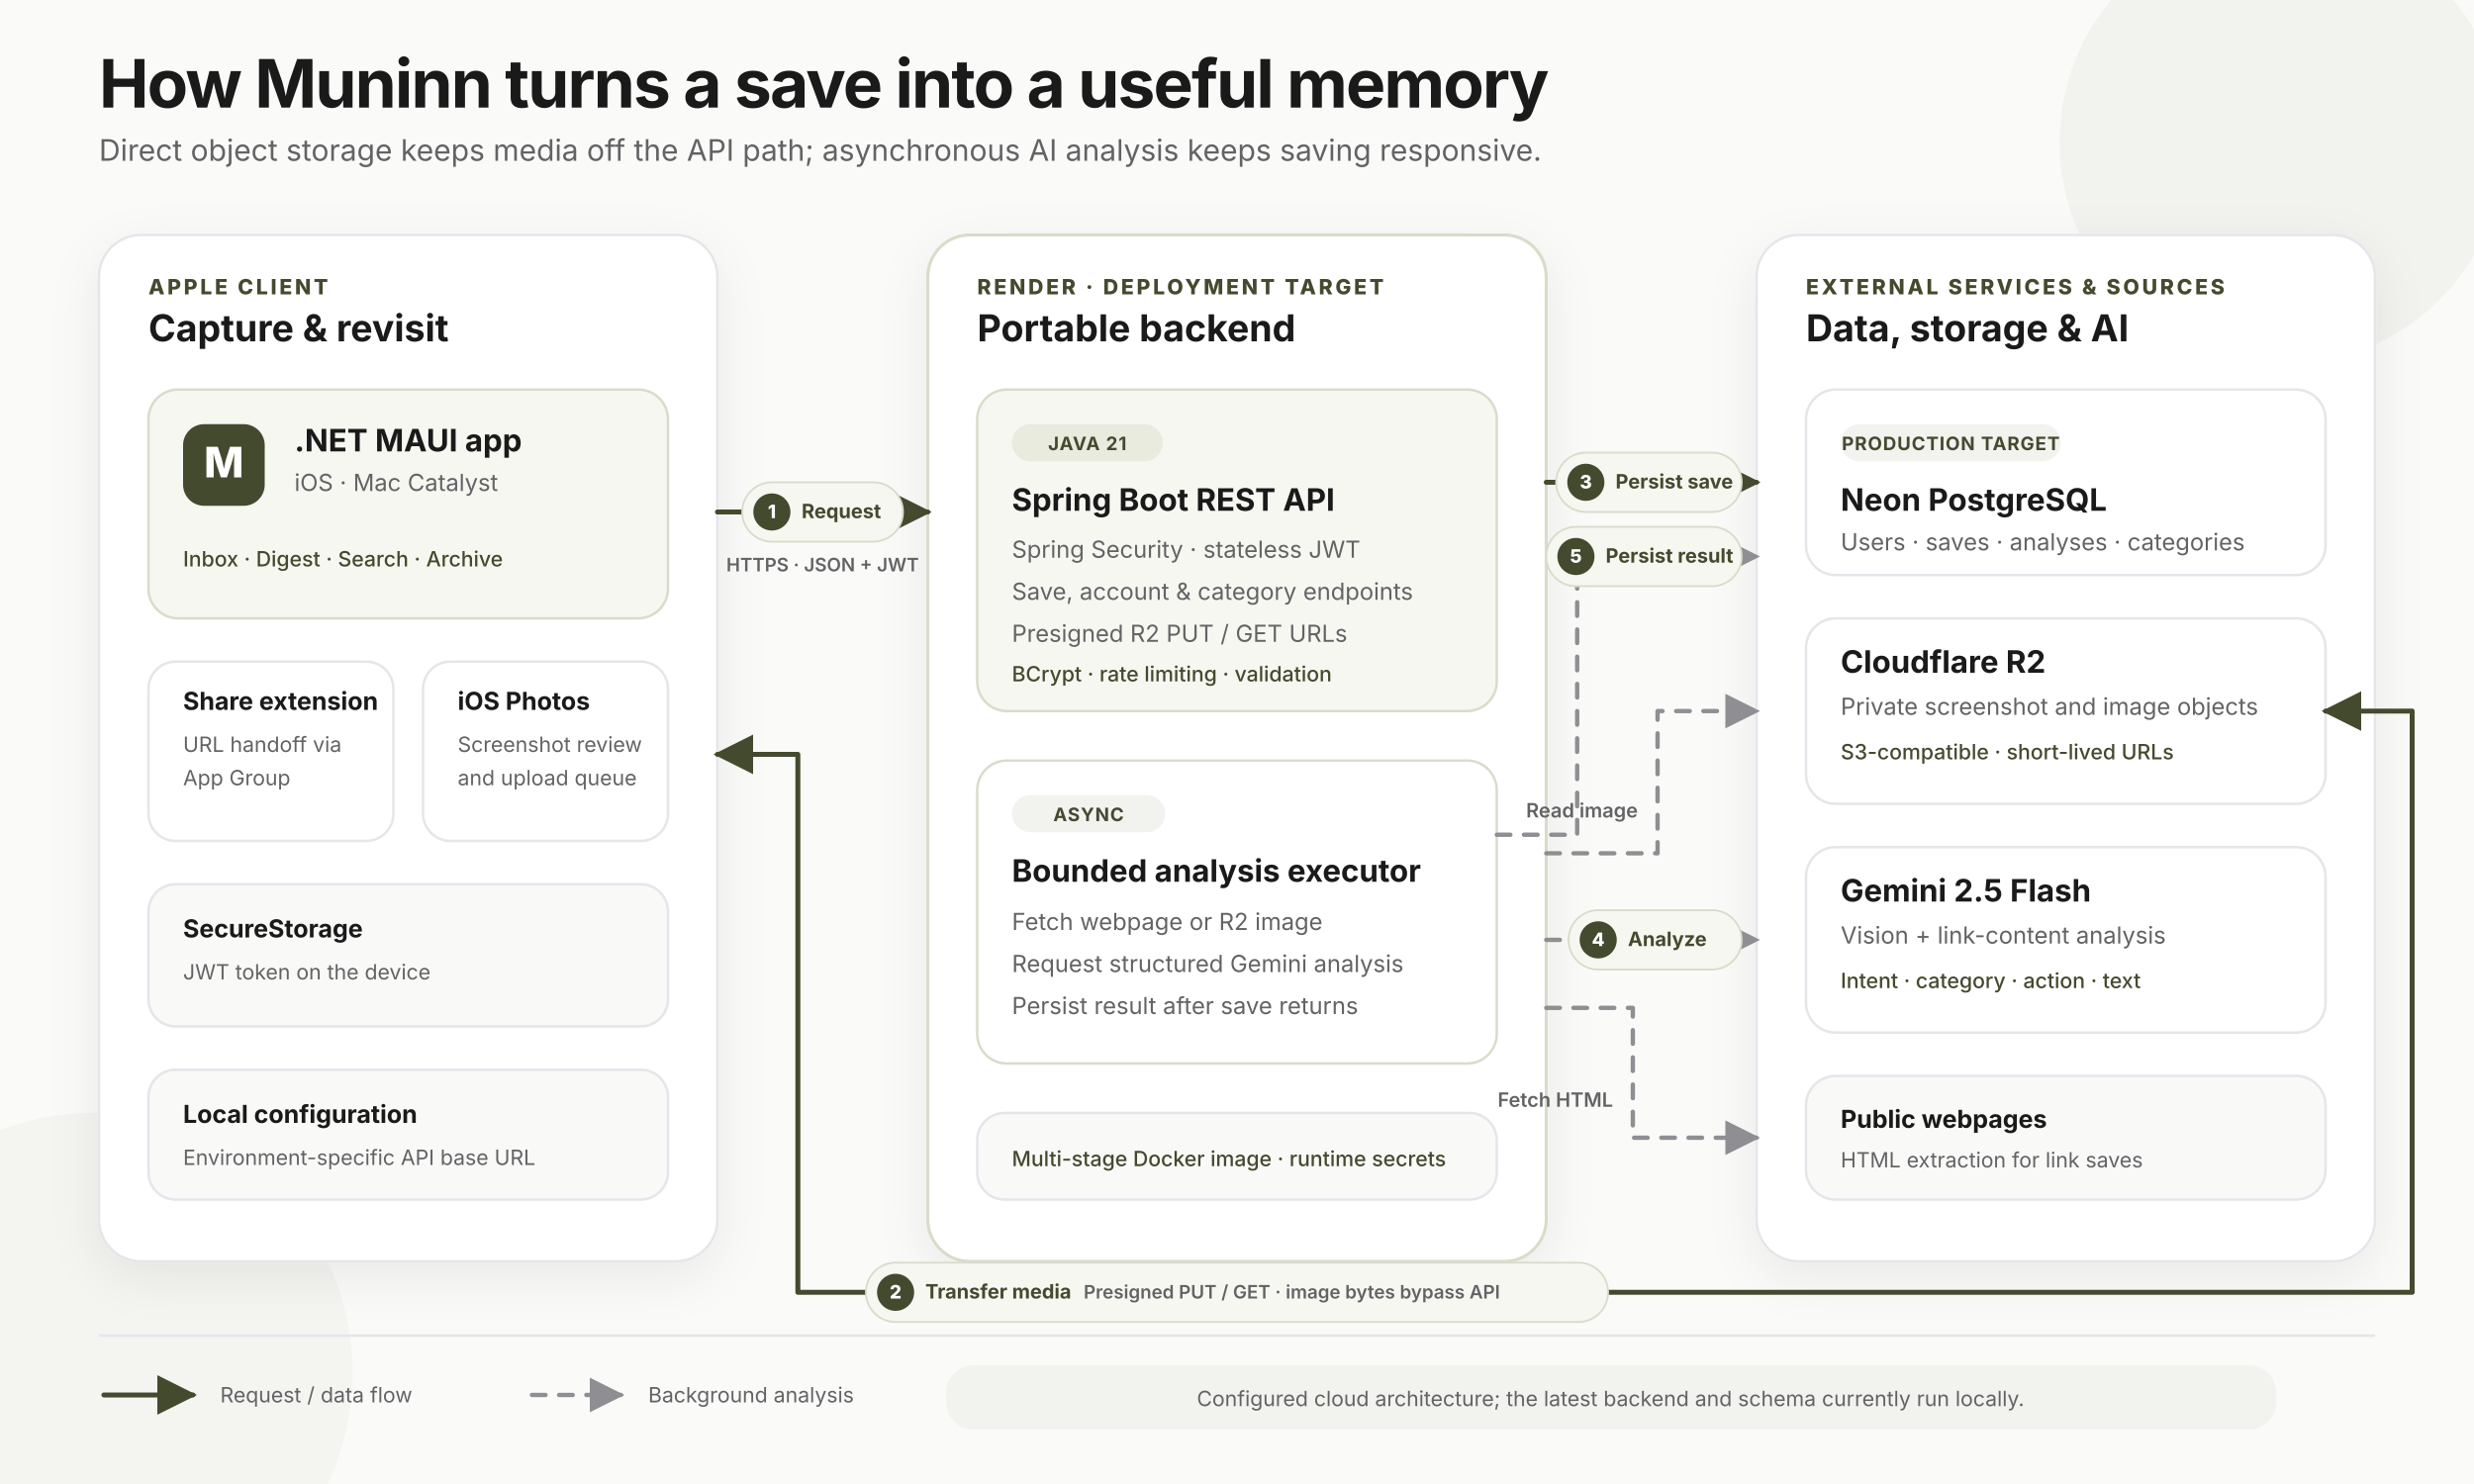
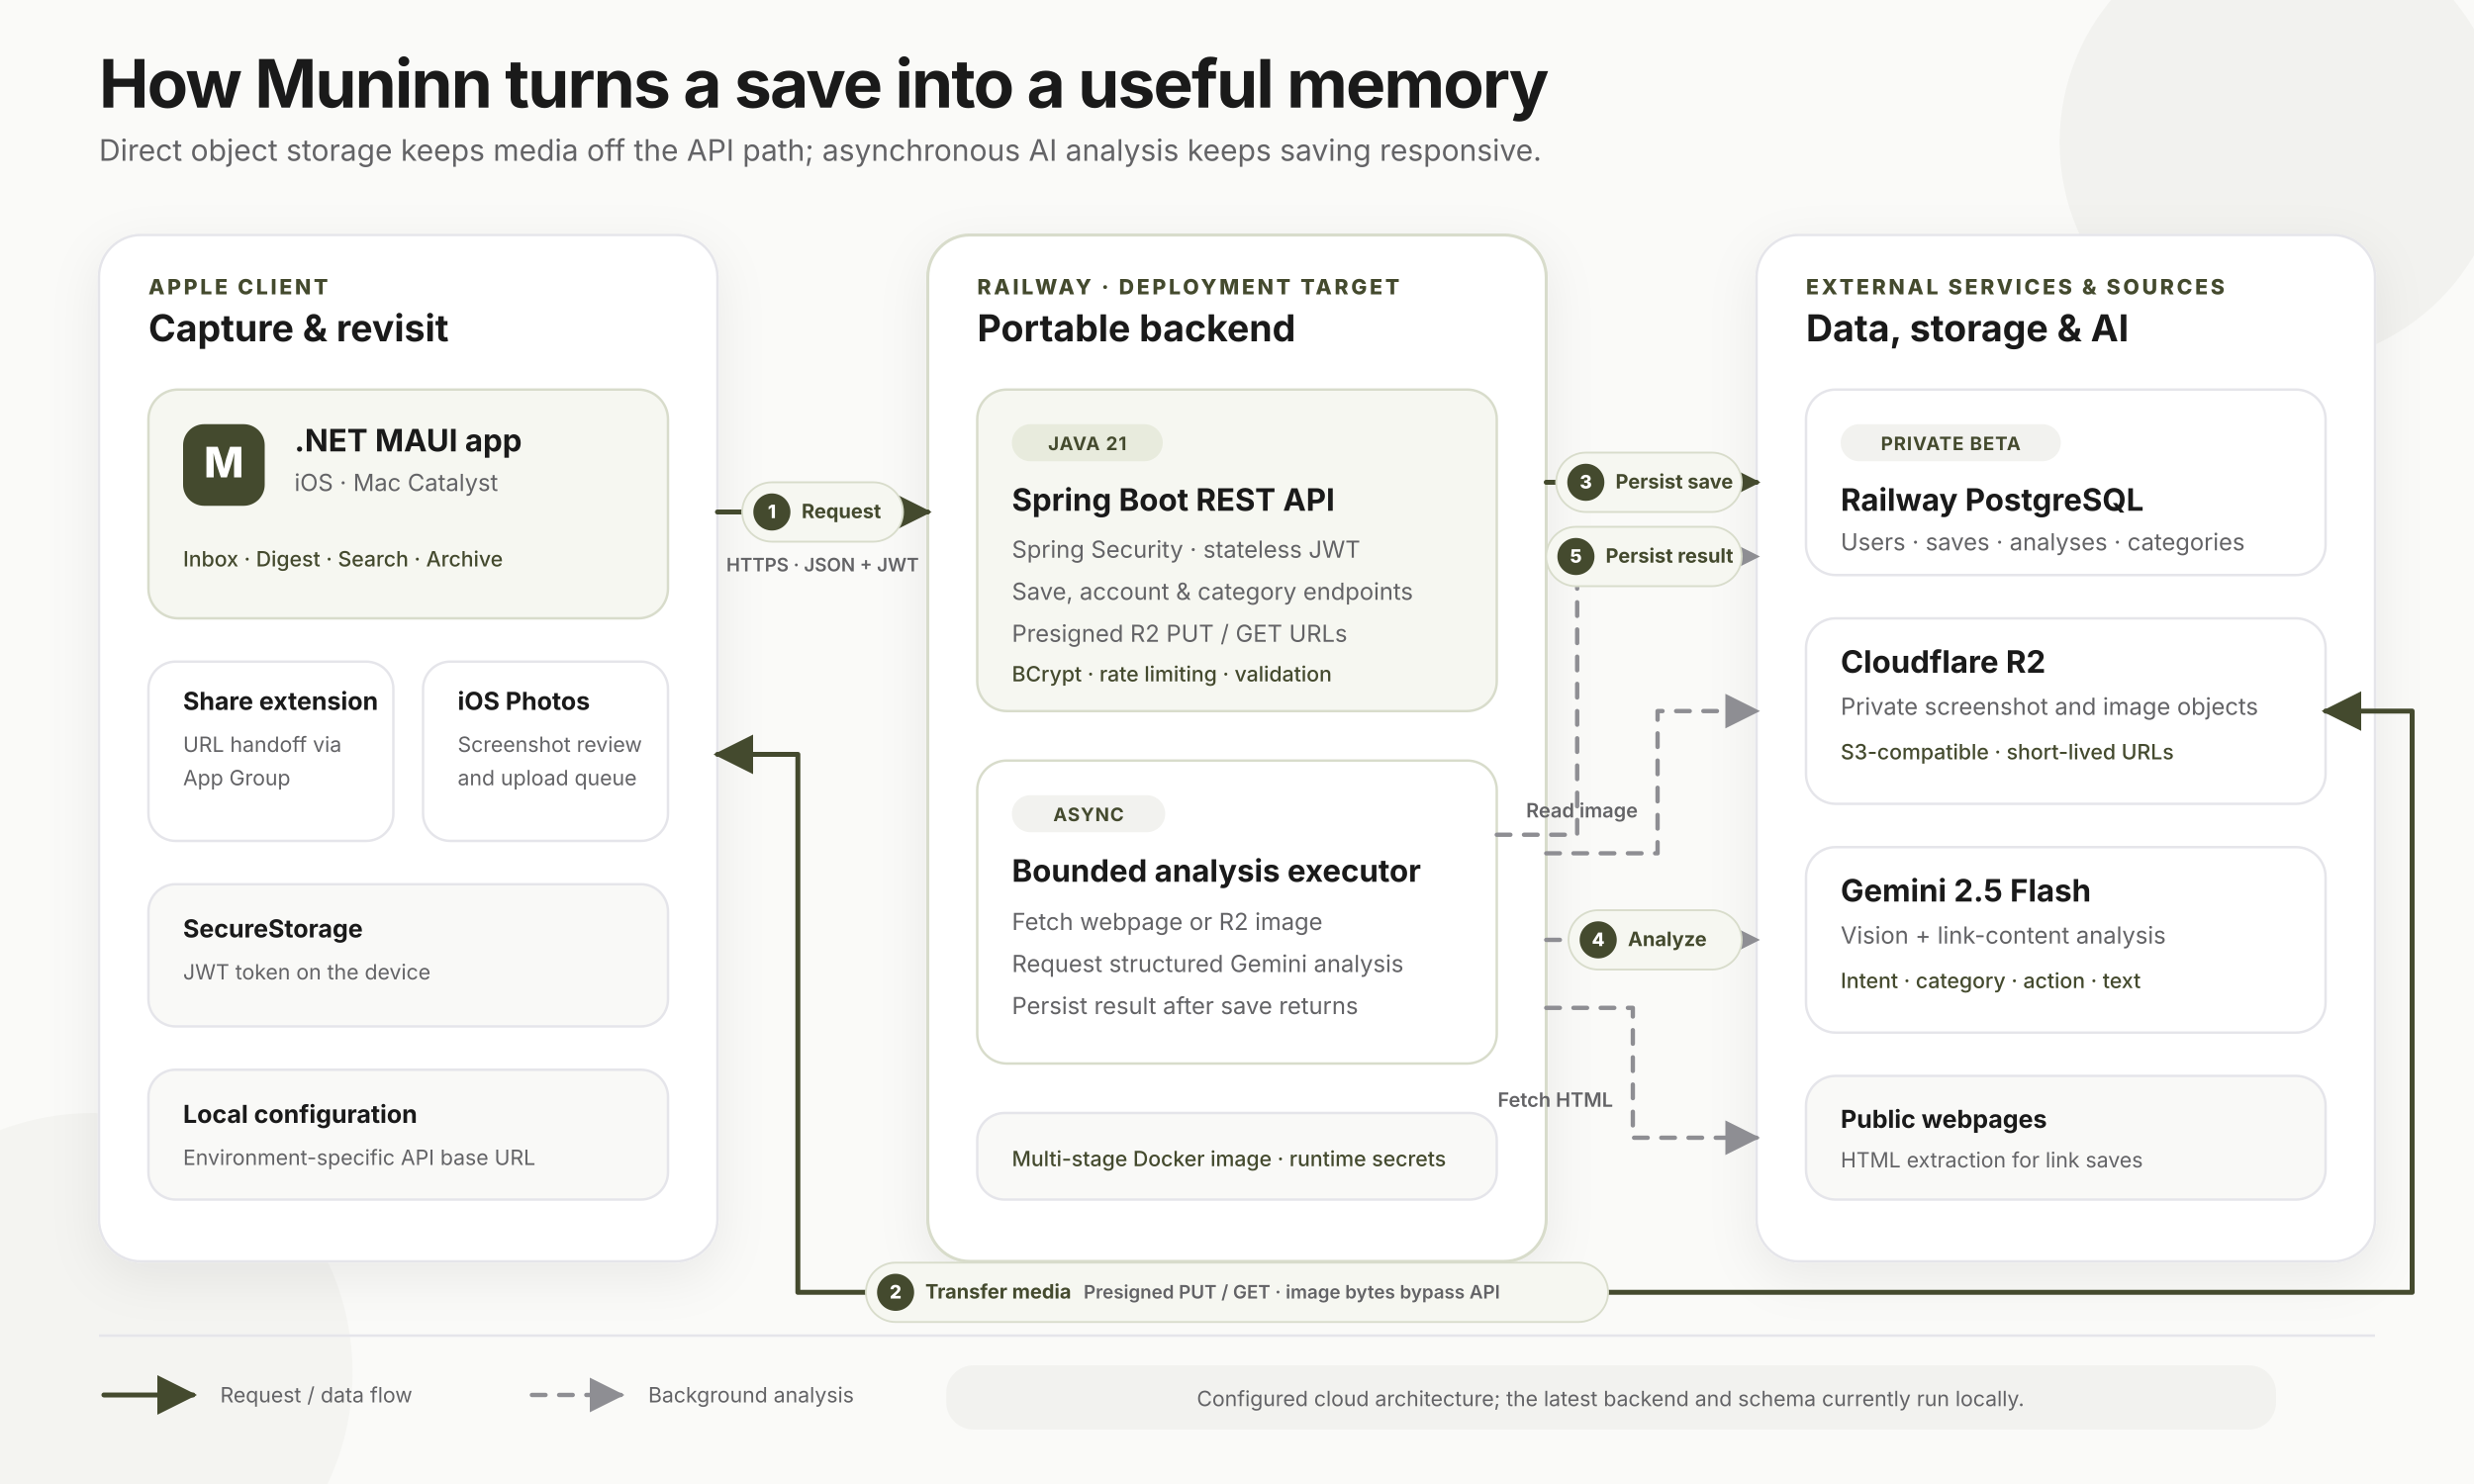
<svg xmlns="http://www.w3.org/2000/svg" width="2000" height="1200" viewBox="0 0 2000 1200" role="img" aria-labelledby="title description">
  <defs>
    <filter id="shadow" x="-20%" y="-20%" width="140%" height="150%">
      <feDropShadow dx="0" dy="12" stdDeviation="20" flood-color="#1A1A1A" flood-opacity="0.07" />
    </filter>
    <marker id="arrow" viewBox="0 0 10 10" refX="9" refY="5" markerWidth="8" markerHeight="8" orient="auto-start-reverse">
      <path d="M 0 0 L 10 5 L 0 10 z" fill="#444A2E" />
    </marker>
    <marker id="arrowMuted" viewBox="0 0 10 10" refX="9" refY="5" markerWidth="8" markerHeight="8" orient="auto-start-reverse">
      <path d="M 0 0 L 10 5 L 0 10 z" fill="#8E8E93" />
    </marker>
    <style>
      text { font-family: -apple-system, BlinkMacSystemFont, "Segoe UI", Inter, Arial, sans-serif; }
      .title { font-size: 54px; font-weight: 720; fill: #1A1A1A; letter-spacing: -1.4px; }
      .subtitle { font-size: 24px; font-weight: 430; fill: #636366; }
      .section-label { font-size: 17px; font-weight: 760; fill: #444A2E; letter-spacing: 2.2px; }
      .section-title { font-size: 30px; font-weight: 700; fill: #1A1A1A; }
      .card-title { font-size: 25px; font-weight: 680; fill: #1A1A1A; }
      .card-copy { font-size: 19px; font-weight: 440; fill: #636366; }
      .card-detail { font-size: 17px; font-weight: 520; fill: #444A2E; }
      .compact-title { font-size: 20px; font-weight: 680; fill: #1A1A1A; }
      .compact-copy { font-size: 17px; font-weight: 440; fill: #636366; }
      .compact-detail { font-size: 16px; font-weight: 520; fill: #444A2E; }
      .tag { font-size: 15px; font-weight: 720; fill: #444A2E; letter-spacing: 0.7px; }
      .flow-muted { font-size: 16px; font-weight: 610; fill: #636366; }
      .step-chip { fill: #F6F7F1; stroke: #D8DCCB; stroke-width: 1.5; }
      .step-number-bg { fill: #444A2E; }
      .step-number { font-size: 15px; font-weight: 760; fill: #FFFFFF; }
      .step-title { font-size: 16px; font-weight: 700; fill: #444A2E; }
      .step-detail { font-size: 15px; font-weight: 570; fill: #636366; }
      .note { font-size: 17px; font-weight: 440; fill: #636366; }
      .solid-flow { fill: none; stroke: #444A2E; stroke-width: 4; stroke-linecap: round; stroke-linejoin: round; marker-end: url(#arrow); }
      .direct-flow { fill: none; stroke: #444A2E; stroke-width: 4; stroke-linecap: round; stroke-linejoin: round; marker-start: url(#arrow); marker-end: url(#arrow); }
      .async-flow { fill: none; stroke: #8E8E93; stroke-width: 3.5; stroke-linecap: round; stroke-linejoin: round; stroke-dasharray: 11 11; marker-end: url(#arrowMuted); }
    </style>
  </defs>
  <rect width="2000" height="1200" fill="#FAFAF8" />
  <circle cx="1845" cy="115" r="180" fill="#444A2E" opacity="0.045" />
  <circle cx="75" cy="1110" r="210" fill="#444A2E" opacity="0.035" />
  <text x="80" y="87" class="title">How Muninn turns a save into a useful memory</text>
  <text x="80" y="130" class="subtitle">Direct object storage keeps media off the API path; asynchronous AI analysis keeps saving responsive.</text>
  <g filter="url(#shadow)">
    <rect x="80" y="190" width="500" height="830" rx="34" fill="#FFFFFF" stroke="#E5E5EA" stroke-width="2" />
    <rect x="750" y="190" width="500" height="830" rx="34" fill="#FFFFFF" stroke="#D8DCCB" stroke-width="2.5" />
    <rect x="1420" y="190" width="500" height="830" rx="34" fill="#FFFFFF" stroke="#E5E5EA" stroke-width="2" />
  </g>
  <text x="120" y="238" class="section-label">APPLE CLIENT</text>
  <text x="120" y="276" class="section-title">Capture &amp; revisit</text>
-   <text x="790" y="238" class="section-label">RENDER · DEPLOYMENT TARGET</text>
+   <text x="790" y="238" class="section-label">RAILWAY · DEPLOYMENT TARGET</text>
  <text x="790" y="276" class="section-title">Portable backend</text>
  <text x="1460" y="238" class="section-label">EXTERNAL SERVICES &amp; SOURCES</text>
  <text x="1460" y="276" class="section-title">Data, storage &amp; AI</text>
  <rect x="120" y="315" width="420" height="185" rx="24" fill="#F6F7F1" stroke="#D8DCCB" stroke-width="2" />
  <rect x="148" y="343" width="66" height="66" rx="17" fill="#444A2E" />
  <text x="181" y="386" text-anchor="middle" font-size="34" font-weight="760" fill="#FFFFFF">M</text>
  <text x="238" y="365" class="card-title">.NET MAUI app</text>
  <text x="238" y="397" class="card-copy">iOS · Mac Catalyst</text>
  <text x="148" y="458" class="card-detail">Inbox · Digest · Search · Archive</text>
  <rect x="120" y="535" width="198" height="145" rx="22" fill="#FFFFFF" stroke="#E5E5EA" stroke-width="2" />
  <text x="148" y="574" class="compact-title">Share extension</text>
  <text x="148" y="608" class="compact-copy">URL handoff via</text>
  <text x="148" y="635" class="compact-copy">App Group</text>
  <rect x="342" y="535" width="198" height="145" rx="22" fill="#FFFFFF" stroke="#E5E5EA" stroke-width="2" />
  <text x="370" y="574" class="compact-title">iOS Photos</text>
  <text x="370" y="608" class="compact-copy">Screenshot review</text>
  <text x="370" y="635" class="compact-copy">and upload queue</text>
  <rect x="120" y="715" width="420" height="115" rx="22" fill="#F9F9F7" stroke="#E5E5EA" stroke-width="2" />
  <text x="148" y="758" class="compact-title">SecureStorage</text>
  <text x="148" y="792" class="compact-copy">JWT token on the device</text>
  <rect x="120" y="865" width="420" height="105" rx="22" fill="#F9F9F7" stroke="#E5E5EA" stroke-width="2" />
  <text x="148" y="908" class="compact-title">Local configuration</text>
  <text x="148" y="942" class="compact-copy">Environment-specific API base URL</text>
  <rect x="790" y="315" width="420" height="260" rx="24" fill="#F6F7F1" stroke="#D8DCCB" stroke-width="2" />
  <rect x="818" y="343" width="122" height="30" rx="15" fill="#E8EBDD" />
  <text x="879" y="364" text-anchor="middle" class="tag">JAVA 21</text>
  <text x="818" y="413" class="card-title">Spring Boot REST API</text>
  <text x="818" y="451" class="card-copy">Spring Security · stateless JWT</text>
  <text x="818" y="485" class="card-copy">Save, account &amp; category endpoints</text>
  <text x="818" y="519" class="card-copy">Presigned R2 PUT / GET URLs</text>
  <text x="818" y="551" class="card-detail">BCrypt · rate limiting · validation</text>
  <rect x="790" y="615" width="420" height="245" rx="24" fill="#FFFFFF" stroke="#D8DCCB" stroke-width="2" />
  <rect x="818" y="643" width="124" height="30" rx="15" fill="#F2F2EF" />
  <text x="880" y="664" text-anchor="middle" class="tag">ASYNC</text>
  <text x="818" y="713" class="card-title">Bounded analysis executor</text>
  <text x="818" y="752" class="card-copy">Fetch webpage or R2 image</text>
  <text x="818" y="786" class="card-copy">Request structured Gemini analysis</text>
  <text x="818" y="820" class="card-copy">Persist result after save returns</text>
  <rect x="790" y="900" width="420" height="70" rx="22" fill="#F9F9F7" stroke="#E5E5EA" stroke-width="2" />
  <text x="818" y="943" class="card-detail">Multi-stage Docker image · runtime secrets</text>
  <rect x="1460" y="315" width="420" height="150" rx="24" fill="#FFFFFF" stroke="#E5E5EA" stroke-width="2" />
  <rect x="1488" y="343" width="178" height="30" rx="15" fill="#F2F2EF" />
-   <text x="1577" y="364" text-anchor="middle" class="tag">PRODUCTION TARGET</text>
-   <text x="1488" y="413" class="card-title">Neon PostgreSQL</text>
+   <text x="1577" y="364" text-anchor="middle" class="tag">PRIVATE BETA</text>
+   <text x="1488" y="413" class="card-title">Railway PostgreSQL</text>
  <text x="1488" y="445" class="card-copy">Users · saves · analyses · categories</text>
  <rect x="1460" y="500" width="420" height="150" rx="24" fill="#FFFFFF" stroke="#E5E5EA" stroke-width="2" />
  <text x="1488" y="544" class="card-title">Cloudflare R2</text>
  <text x="1488" y="578" class="card-copy">Private screenshot and image objects</text>
  <text x="1488" y="614" class="card-detail">S3-compatible · short-lived URLs</text>
  <rect x="1460" y="685" width="420" height="150" rx="24" fill="#FFFFFF" stroke="#E5E5EA" stroke-width="2" />
  <text x="1488" y="729" class="card-title">Gemini 2.5 Flash</text>
  <text x="1488" y="763" class="card-copy">Vision + link-content analysis</text>
  <text x="1488" y="799" class="card-detail">Intent · category · action · text</text>
  <rect x="1460" y="870" width="420" height="100" rx="24" fill="#F9F9F7" stroke="#E5E5EA" stroke-width="2" />
  <text x="1488" y="912" class="compact-title">Public webpages</text>
  <text x="1488" y="944" class="compact-copy">HTML extraction for link saves</text>
  <path d="M 580 414 L 750 414" class="solid-flow" />
  <rect x="600" y="390" width="130" height="48" rx="24" class="step-chip" />
  <circle cx="624" cy="414" r="15" class="step-number-bg" />
  <text x="624" y="419" text-anchor="middle" class="step-number">1</text>
  <text x="648" y="419" class="step-title">Request</text>
  <text x="665" y="462" text-anchor="middle" class="step-detail">HTTPS · JSON + JWT</text>
  <path d="M 1250 390 L 1420 390" class="solid-flow" />
  <rect x="1258" y="366" width="150" height="48" rx="24" class="step-chip" />
  <circle cx="1282" cy="390" r="15" class="step-number-bg" />
  <text x="1282" y="395" text-anchor="middle" class="step-number">3</text>
  <text x="1306" y="395" class="step-title">Persist save</text>
  <path d="M 580 610 L 645 610 L 645 1045 L 1950 1045 L 1950 575 L 1880 575" class="direct-flow" />
  <rect x="700" y="1021" width="600" height="48" rx="24" class="step-chip" />
  <circle cx="724" cy="1045" r="15" class="step-number-bg" />
  <text x="724" y="1050" text-anchor="middle" class="step-number">2</text>
  <text x="748" y="1050" class="step-title">Transfer media</text>
  <text x="876" y="1050" class="step-detail">Presigned PUT / GET · image bytes bypass API</text>
  <path d="M 1250 690 L 1340 690 L 1340 575 L 1420 575" class="async-flow" />
  <text x="1324" y="661" text-anchor="end" class="flow-muted">Read image</text>
  <path d="M 1250 760 L 1420 760" class="async-flow" />
  <rect x="1268" y="736" width="140" height="48" rx="24" class="step-chip" />
  <circle cx="1292" cy="760" r="15" class="step-number-bg" />
  <text x="1292" y="765" text-anchor="middle" class="step-number">4</text>
  <text x="1316" y="765" class="step-title">Analyze</text>
  <path d="M 1250 815 L 1320 815 L 1320 920 L 1420 920" class="async-flow" />
  <text x="1304" y="895" text-anchor="end" class="flow-muted">Fetch HTML</text>
  <path d="M 1210 675 L 1275 675 L 1275 450 L 1420 450" class="async-flow" />
  <rect x="1250" y="426" width="158" height="48" rx="24" class="step-chip" />
  <circle cx="1274" cy="450" r="15" class="step-number-bg" />
  <text x="1274" y="455" text-anchor="middle" class="step-number">5</text>
  <text x="1298" y="455" class="step-title">Persist result</text>
  <line x1="80" y1="1080" x2="1920" y2="1080" stroke="#E5E5EA" stroke-width="2" />
  <path d="M 84 1128 L 156 1128" class="solid-flow" />
  <text x="178" y="1134" class="note">Request / data flow</text>
  <path d="M 430 1128 L 502 1128" class="async-flow" />
  <text x="524" y="1134" class="note">Background analysis</text>
  <rect x="765" y="1104" width="1075" height="52" rx="22" fill="#F2F2EF" />
  <text x="1302" y="1137" text-anchor="middle" class="note">Configured cloud architecture; the latest backend and schema currently run locally.</text>
</svg>
